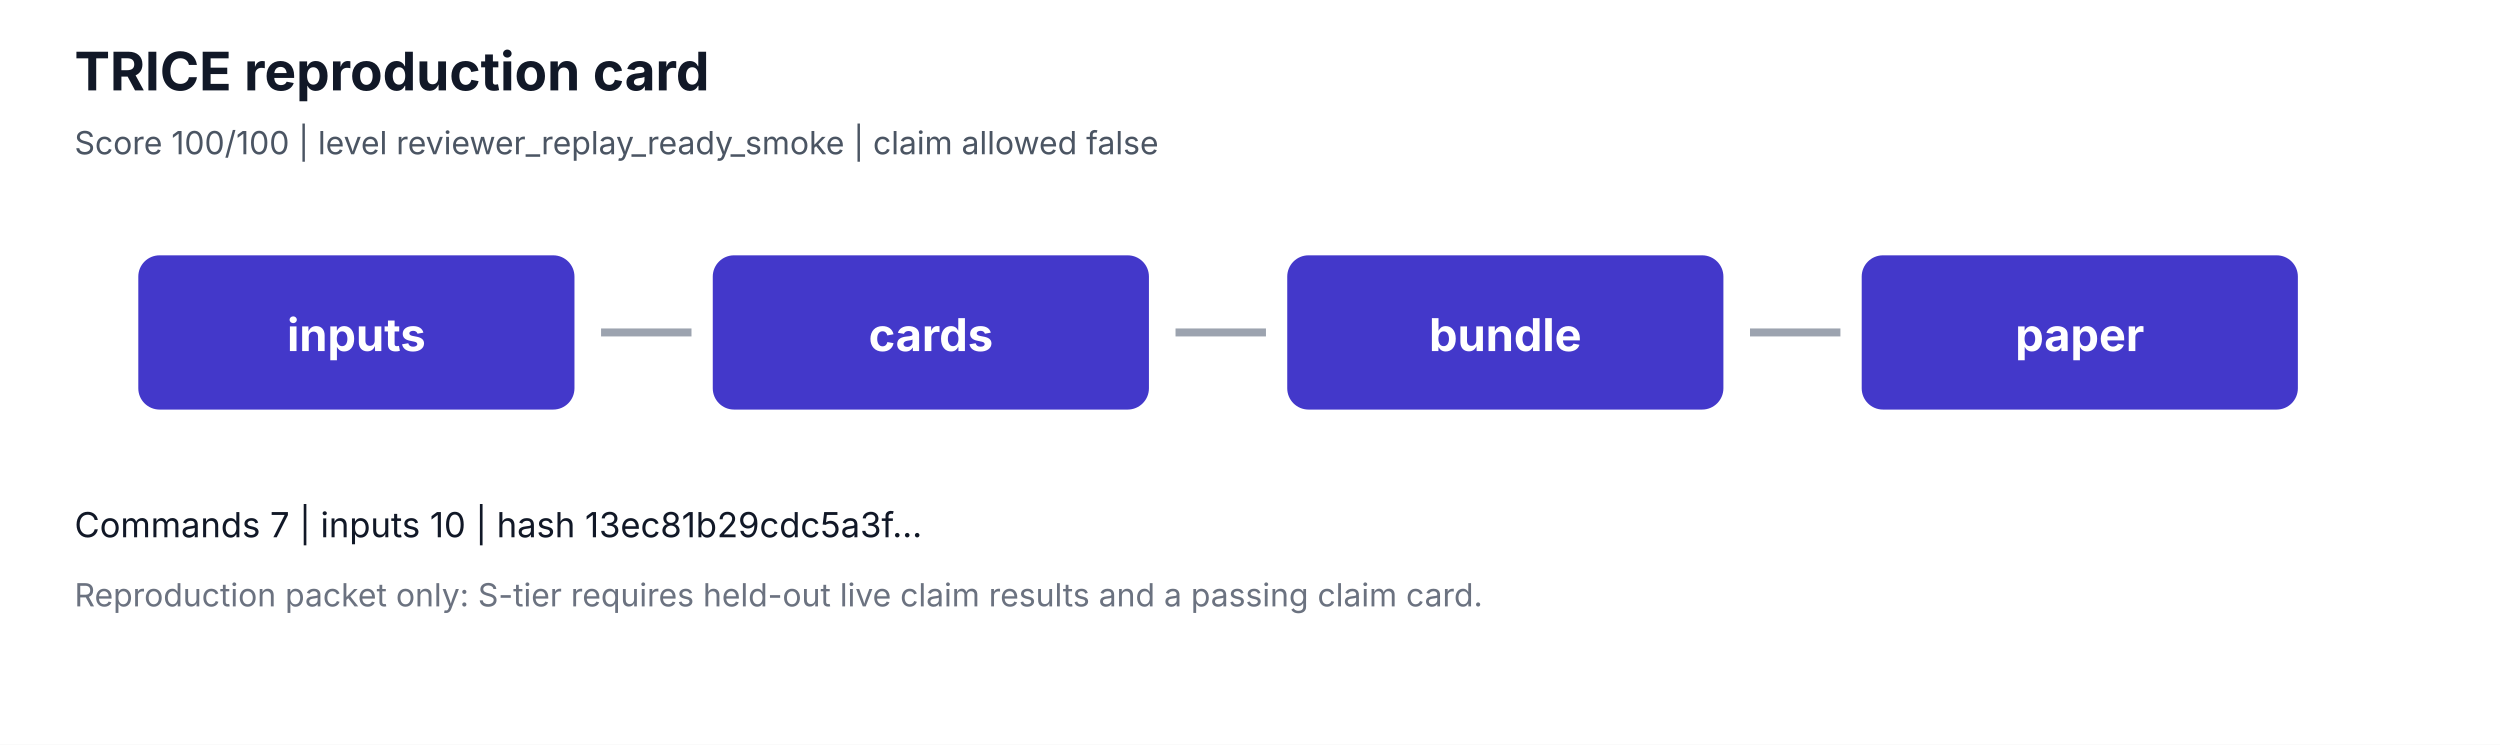
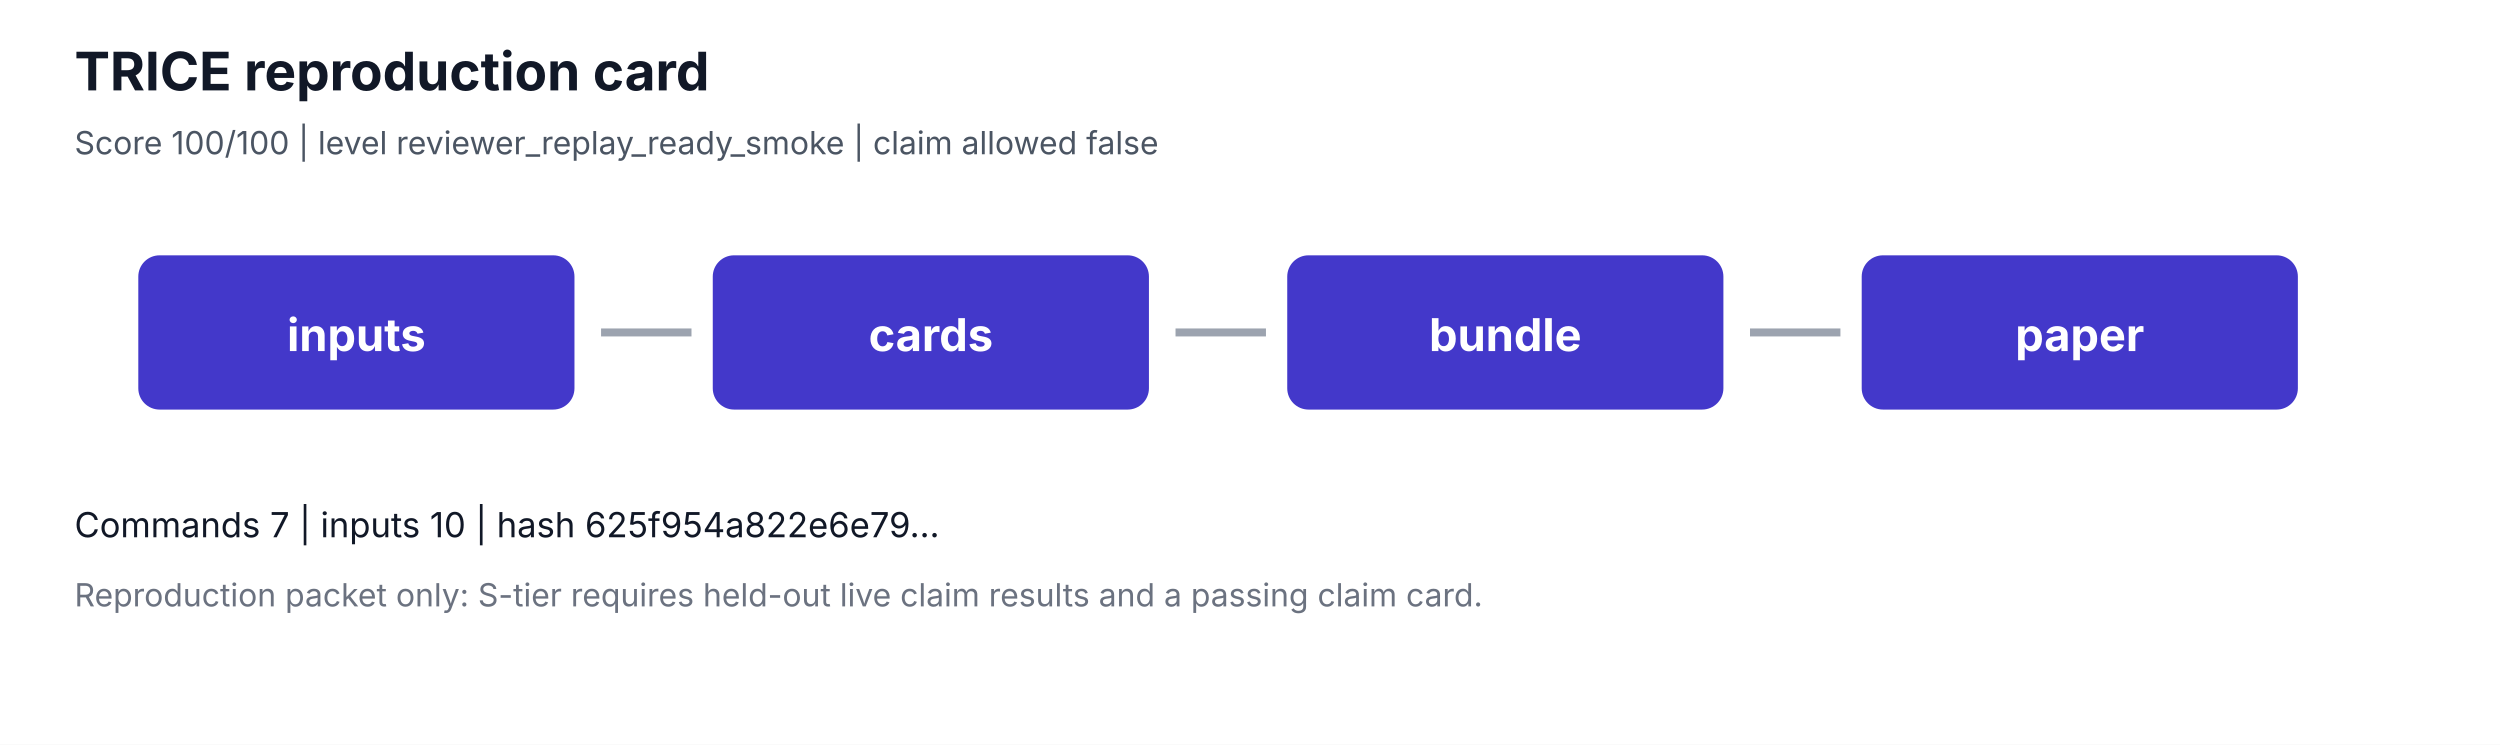
<svg xmlns="http://www.w3.org/2000/svg" width="940" height="280" viewBox="0 0 940 280">
  <rect width="100%" height="100%" fill="#ffffff" />
  <text x="28" y="34" font-family="Inter,Segoe UI,Arial" font-size="20" font-weight="700" fill="#111827">TRICE reproduction card</text>
  <text x="28" y="58" font-family="Inter,Segoe UI,Arial" font-size="12" fill="#4b5563">Score 100/100 | level reviewer_replay_ready_smoke | claim allowed false</text>
  <rect x="52" y="96" width="164" height="58" rx="8" fill="#4338ca" />
  <text x="134" y="132" text-anchor="middle" font-family="Inter,Segoe UI,Arial" font-size="17" font-weight="700" fill="#ffffff">inputs</text>
  <line x1="226" y1="125" x2="260" y2="125" stroke="#9ca3af" stroke-width="3" />
  <rect x="268" y="96" width="164" height="58" rx="8" fill="#4338ca" />
  <text x="350" y="132" text-anchor="middle" font-family="Inter,Segoe UI,Arial" font-size="17" font-weight="700" fill="#ffffff">cards</text>
  <line x1="442" y1="125" x2="476" y2="125" stroke="#9ca3af" stroke-width="3" />
  <rect x="484" y="96" width="164" height="58" rx="8" fill="#4338ca" />
  <text x="566" y="132" text-anchor="middle" font-family="Inter,Segoe UI,Arial" font-size="17" font-weight="700" fill="#ffffff">bundle</text>
  <line x1="658" y1="125" x2="692" y2="125" stroke="#9ca3af" stroke-width="3" />
  <rect x="700" y="96" width="164" height="58" rx="8" fill="#4338ca" />
  <text x="782" y="132" text-anchor="middle" font-family="Inter,Segoe UI,Arial" font-size="17" font-weight="700" fill="#ffffff">paper</text>
-   <text x="28" y="202" font-family="Inter,Segoe UI,Arial" font-size="13" fill="#111827">Commands 7 | inputs 10 | hash 13ec81b29cdc5a3f...</text>
+   <text x="28" y="202" font-family="Inter,Segoe UI,Arial" font-size="13" fill="#111827">Commands 7 | inputs 10 | hash 625f954a822e6e79...</text>
  <text x="28" y="228" font-family="Inter,Segoe UI,Arial" font-size="12" fill="#6b7280">Reproduction packet only: S-tier requires held-out live claim results and a passing claim card.</text>
</svg>
